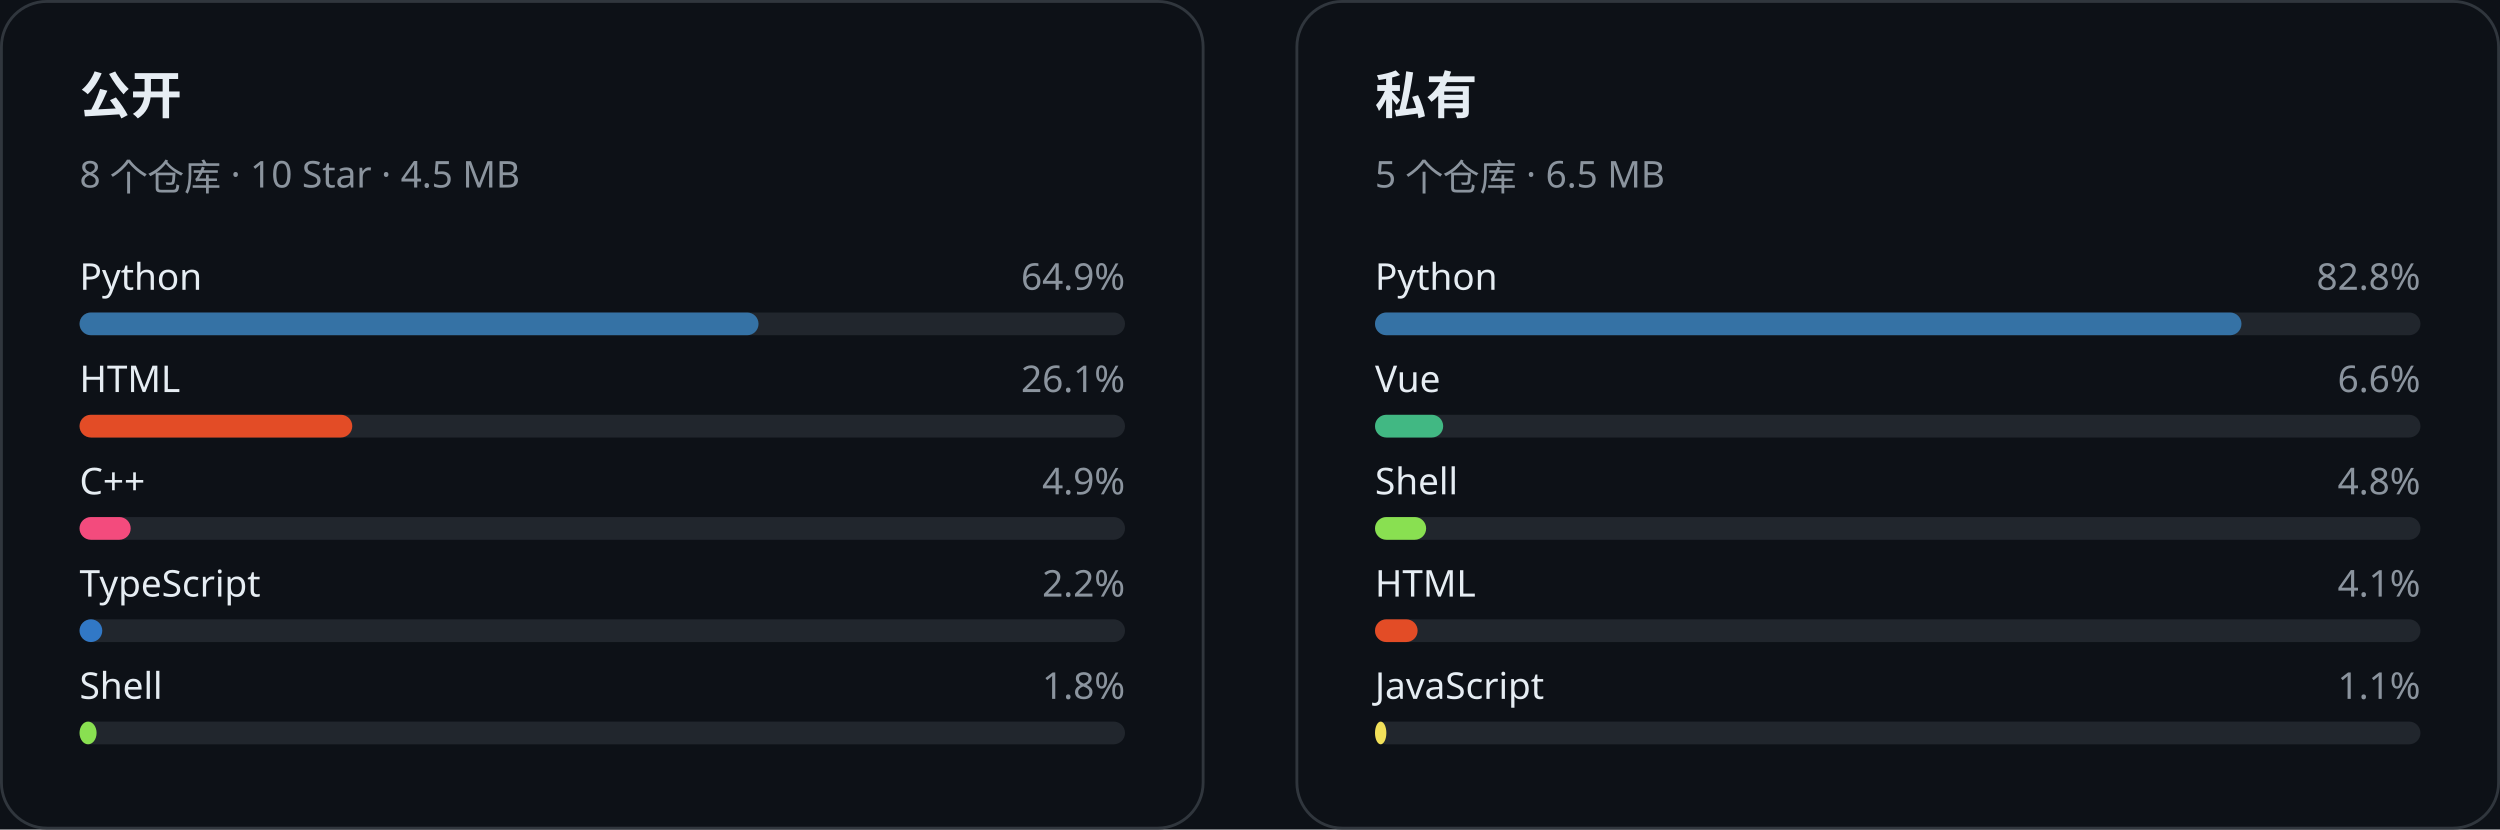
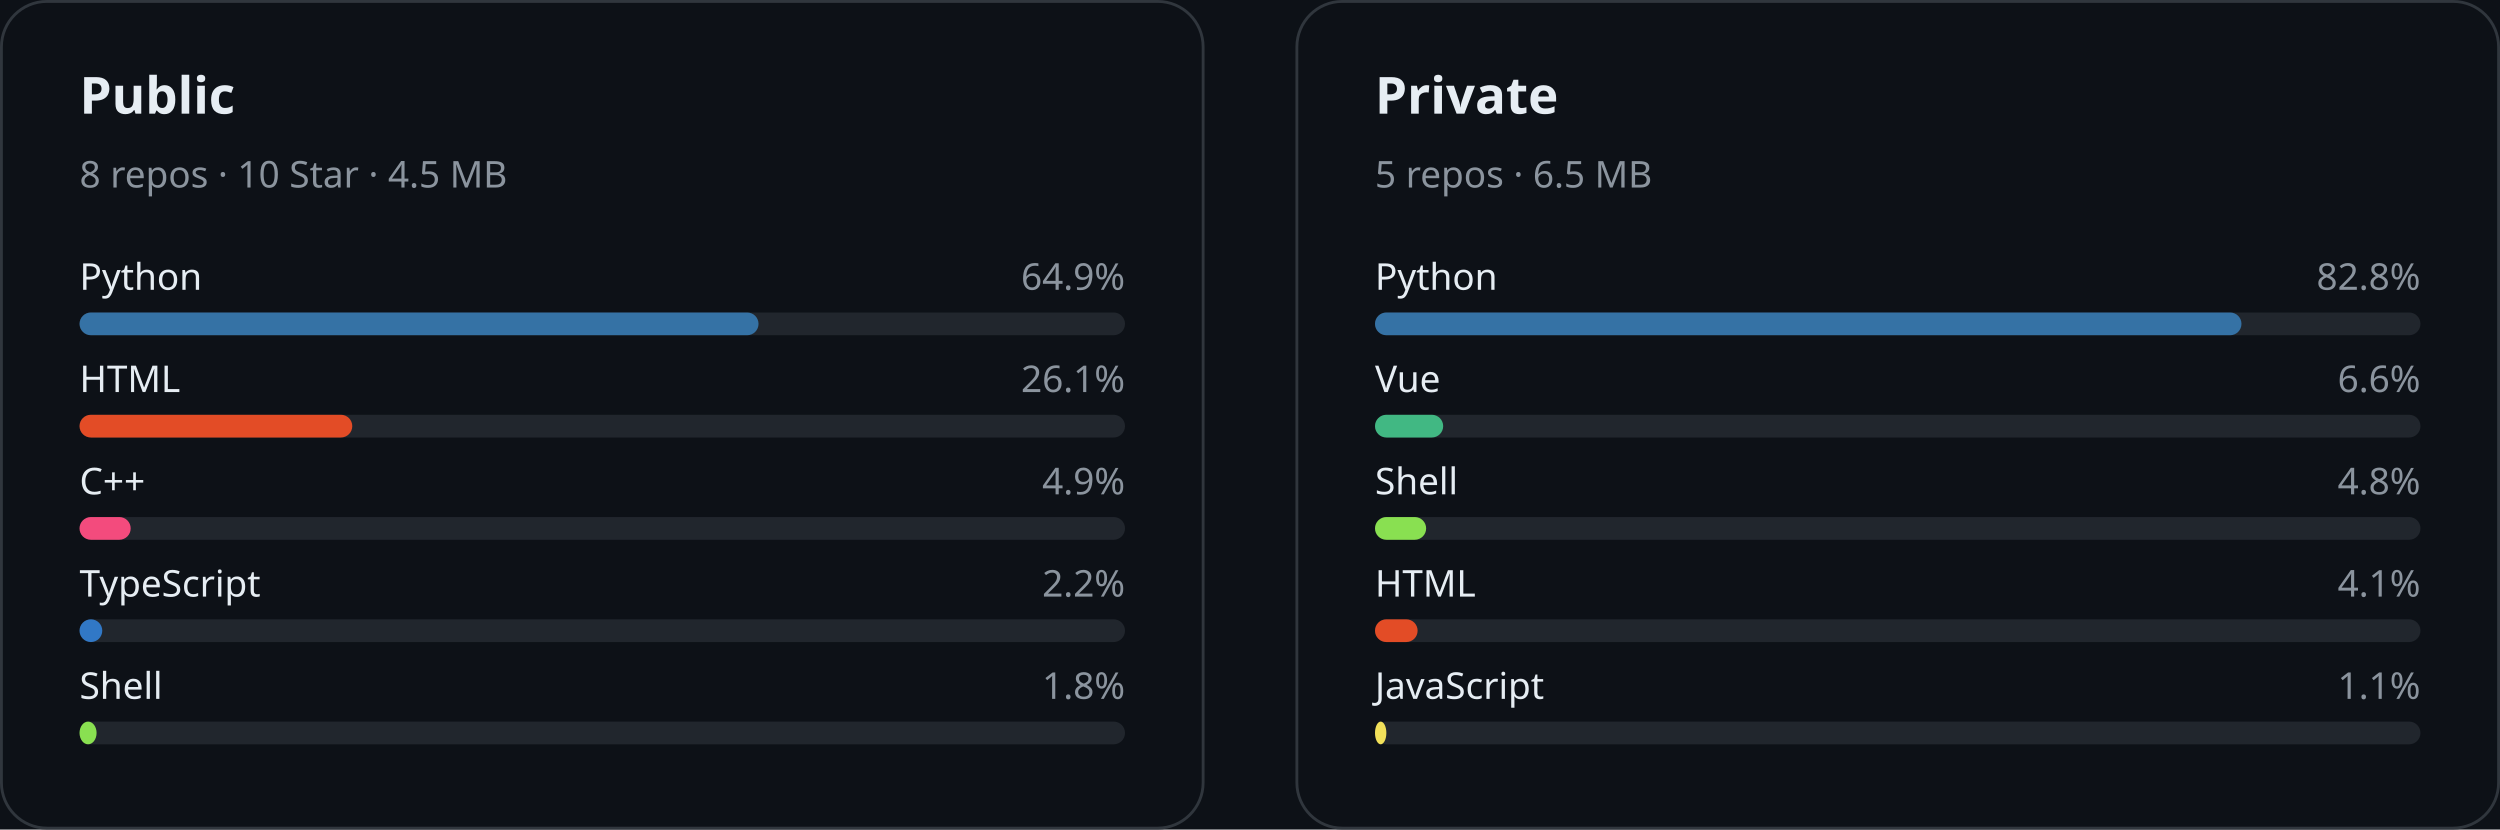
<svg xmlns="http://www.w3.org/2000/svg" width="880" height="292" viewBox="0 0 880 292" role="img">
  <rect width="880" height="292" fill="#0d1117" />
  <rect x="0.5" y="0.5" width="423" height="291" rx="16" fill="#0d1117" stroke="#30363d" />
-   <text x="28" y="40" fill="#e6edf3" font-size="18" font-weight="600" font-family="Segoe UI, PingFang SC, Microsoft YaHei, sans-serif">公开</text>
-   <text x="28" y="66" fill="#8b949e" font-size="13" font-family="Segoe UI, PingFang SC, Microsoft YaHei, sans-serif">8 个仓库 · 10 Star · 4.5 MB</text>
+   <text x="28" y="40" fill="#e6edf3" font-size="18" font-weight="600" font-family="Segoe UI, PingFang SC, Microsoft YaHei, sans-serif">Public</text>
+   <text x="28" y="66" fill="#8b949e" font-size="13" font-family="Segoe UI, PingFang SC, Microsoft YaHei, sans-serif">8 repos · 10 Star · 4.5 MB</text>
  <text x="28" y="102" fill="#e6edf3" font-size="13" font-family="Segoe UI, PingFang SC, Microsoft YaHei, sans-serif">Python</text>
  <text x="396" y="102" fill="#8b949e" font-size="13" font-family="Segoe UI, PingFang SC, Microsoft YaHei, sans-serif" text-anchor="end">64.9%</text>
  <rect x="28" y="110" width="368" height="8" rx="4" fill="#21262d" />
  <rect x="28" y="110" width="239" height="8" rx="4" fill="#3572A5" />
  <text x="28" y="138" fill="#e6edf3" font-size="13" font-family="Segoe UI, PingFang SC, Microsoft YaHei, sans-serif">HTML</text>
  <text x="396" y="138" fill="#8b949e" font-size="13" font-family="Segoe UI, PingFang SC, Microsoft YaHei, sans-serif" text-anchor="end">26.1%</text>
  <rect x="28" y="146" width="368" height="8" rx="4" fill="#21262d" />
  <rect x="28" y="146" width="96" height="8" rx="4" fill="#e34c26" />
  <text x="28" y="174" fill="#e6edf3" font-size="13" font-family="Segoe UI, PingFang SC, Microsoft YaHei, sans-serif">C++</text>
  <text x="396" y="174" fill="#8b949e" font-size="13" font-family="Segoe UI, PingFang SC, Microsoft YaHei, sans-serif" text-anchor="end">4.9%</text>
  <rect x="28" y="182" width="368" height="8" rx="4" fill="#21262d" />
  <rect x="28" y="182" width="18" height="8" rx="4" fill="#f34b7d" />
  <text x="28" y="210" fill="#e6edf3" font-size="13" font-family="Segoe UI, PingFang SC, Microsoft YaHei, sans-serif">TypeScript</text>
  <text x="396" y="210" fill="#8b949e" font-size="13" font-family="Segoe UI, PingFang SC, Microsoft YaHei, sans-serif" text-anchor="end">2.2%</text>
  <rect x="28" y="218" width="368" height="8" rx="4" fill="#21262d" />
  <rect x="28" y="218" width="8" height="8" rx="4" fill="#3178c6" />
  <text x="28" y="246" fill="#e6edf3" font-size="13" font-family="Segoe UI, PingFang SC, Microsoft YaHei, sans-serif">Shell</text>
  <text x="396" y="246" fill="#8b949e" font-size="13" font-family="Segoe UI, PingFang SC, Microsoft YaHei, sans-serif" text-anchor="end">1.8%</text>
  <rect x="28" y="254" width="368" height="8" rx="4" fill="#21262d" />
  <rect x="28" y="254" width="6" height="8" rx="4" fill="#89e051" />
  <rect x="456.5" y="0.5" width="423" height="291" rx="16" fill="#0d1117" stroke="#30363d" />
-   <text x="484" y="40" fill="#e6edf3" font-size="18" font-weight="600" font-family="Segoe UI, PingFang SC, Microsoft YaHei, sans-serif">私有</text>
-   <text x="484" y="66" fill="#8b949e" font-size="13" font-family="Segoe UI, PingFang SC, Microsoft YaHei, sans-serif">5 个仓库 · 6.5 MB</text>
+   <text x="484" y="40" fill="#e6edf3" font-size="18" font-weight="600" font-family="Segoe UI, PingFang SC, Microsoft YaHei, sans-serif">Private</text>
+   <text x="484" y="66" fill="#8b949e" font-size="13" font-family="Segoe UI, PingFang SC, Microsoft YaHei, sans-serif">5 repos · 6.5 MB</text>
  <text x="484" y="102" fill="#e6edf3" font-size="13" font-family="Segoe UI, PingFang SC, Microsoft YaHei, sans-serif">Python</text>
  <text x="852" y="102" fill="#8b949e" font-size="13" font-family="Segoe UI, PingFang SC, Microsoft YaHei, sans-serif" text-anchor="end">82.8%</text>
  <rect x="484" y="110" width="368" height="8" rx="4" fill="#21262d" />
  <rect x="484" y="110" width="305" height="8" rx="4" fill="#3572A5" />
  <text x="484" y="138" fill="#e6edf3" font-size="13" font-family="Segoe UI, PingFang SC, Microsoft YaHei, sans-serif">Vue</text>
  <text x="852" y="138" fill="#8b949e" font-size="13" font-family="Segoe UI, PingFang SC, Microsoft YaHei, sans-serif" text-anchor="end">6.6%</text>
  <rect x="484" y="146" width="368" height="8" rx="4" fill="#21262d" />
  <rect x="484" y="146" width="24" height="8" rx="4" fill="#41b883" />
  <text x="484" y="174" fill="#e6edf3" font-size="13" font-family="Segoe UI, PingFang SC, Microsoft YaHei, sans-serif">Shell</text>
  <text x="852" y="174" fill="#8b949e" font-size="13" font-family="Segoe UI, PingFang SC, Microsoft YaHei, sans-serif" text-anchor="end">4.8%</text>
  <rect x="484" y="182" width="368" height="8" rx="4" fill="#21262d" />
  <rect x="484" y="182" width="18" height="8" rx="4" fill="#89e051" />
  <text x="484" y="210" fill="#e6edf3" font-size="13" font-family="Segoe UI, PingFang SC, Microsoft YaHei, sans-serif">HTML</text>
  <text x="852" y="210" fill="#8b949e" font-size="13" font-family="Segoe UI, PingFang SC, Microsoft YaHei, sans-serif" text-anchor="end">4.1%</text>
  <rect x="484" y="218" width="368" height="8" rx="4" fill="#21262d" />
  <rect x="484" y="218" width="15" height="8" rx="4" fill="#e34c26" />
  <text x="484" y="246" fill="#e6edf3" font-size="13" font-family="Segoe UI, PingFang SC, Microsoft YaHei, sans-serif">JavaScript</text>
  <text x="852" y="246" fill="#8b949e" font-size="13" font-family="Segoe UI, PingFang SC, Microsoft YaHei, sans-serif" text-anchor="end">1.1%</text>
  <rect x="484" y="254" width="368" height="8" rx="4" fill="#21262d" />
  <rect x="484" y="254" width="4" height="8" rx="4" fill="#f1e05a" />
</svg>
